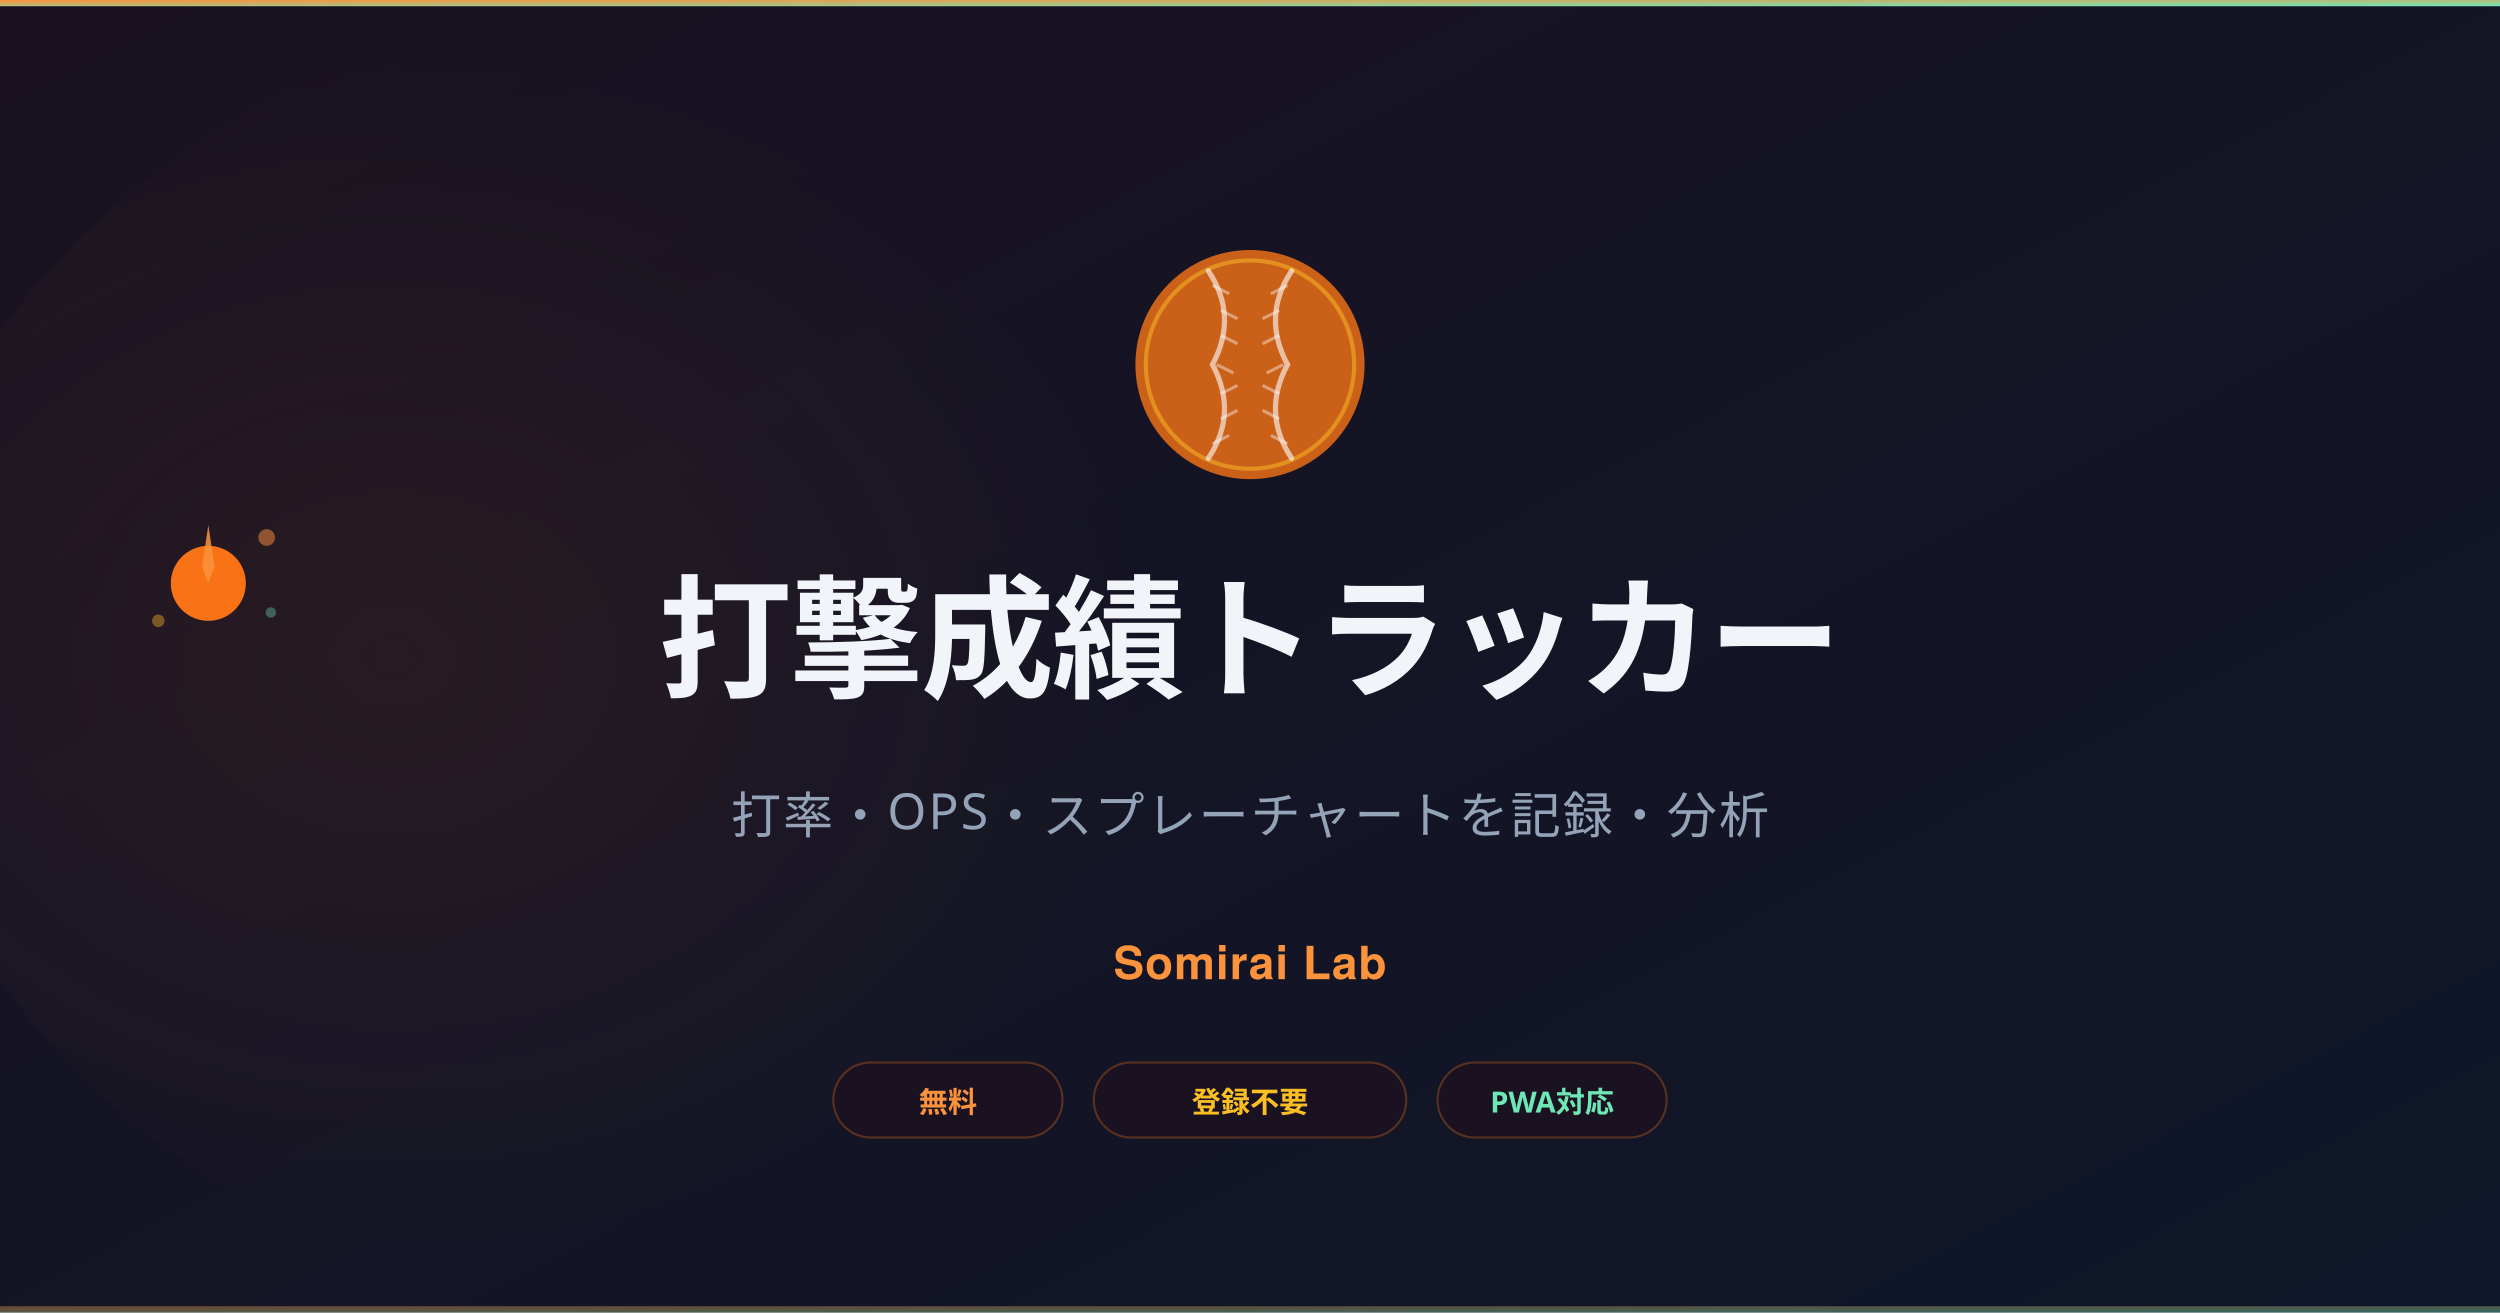
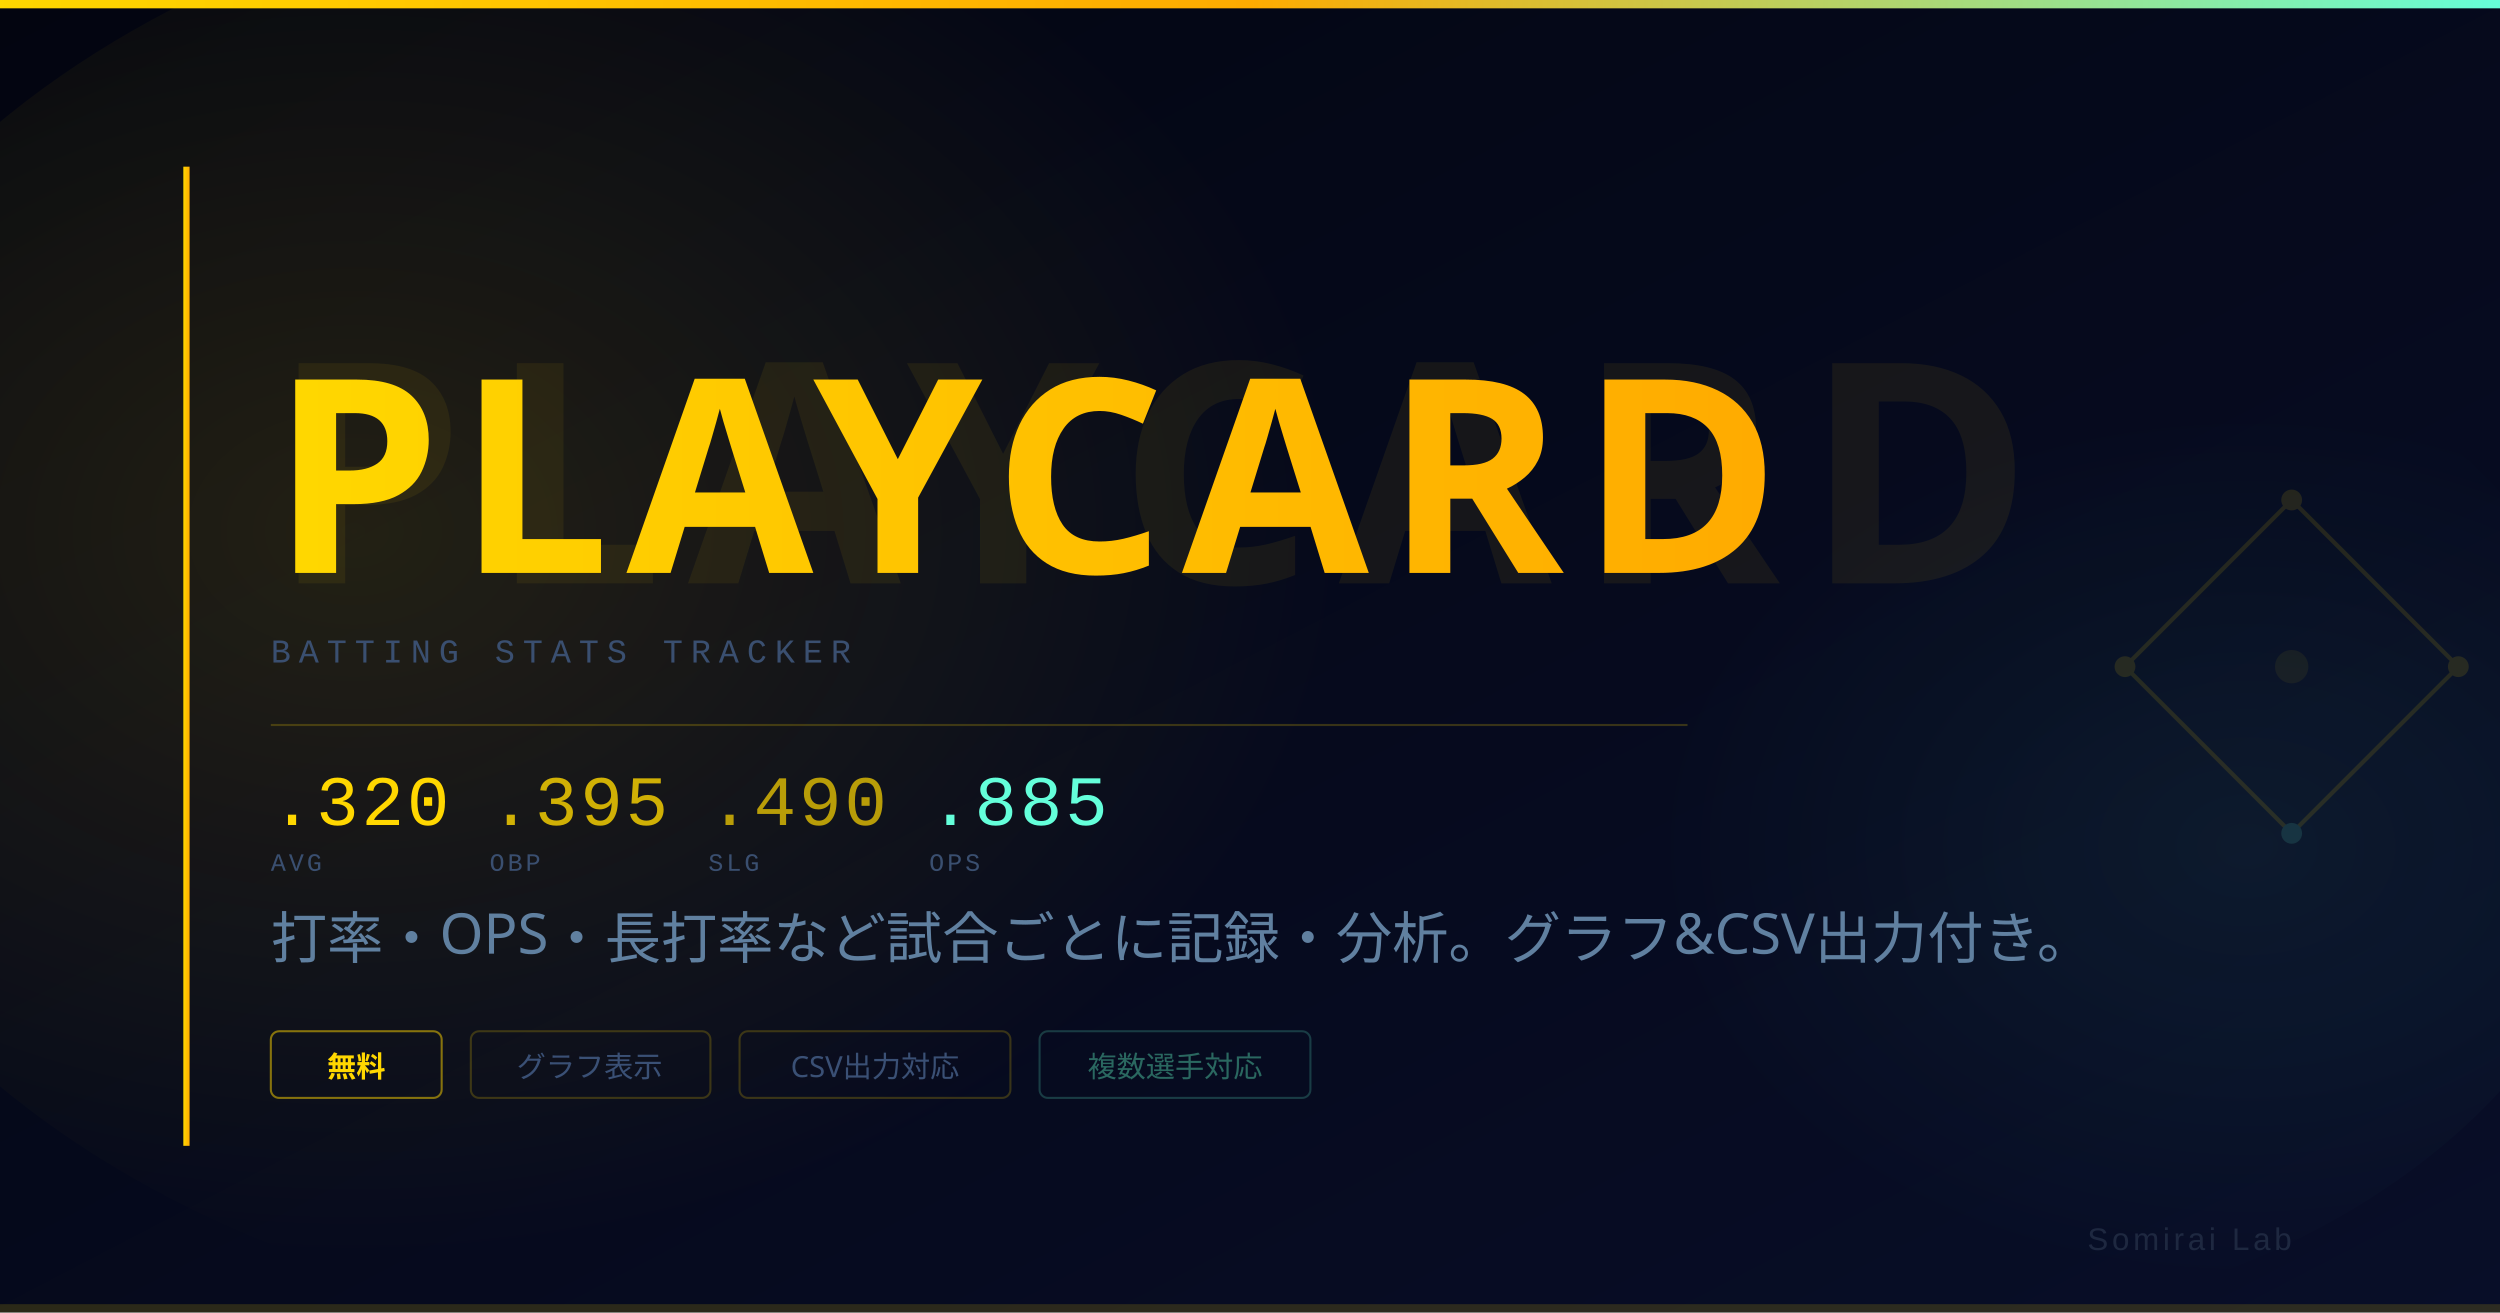
<svg xmlns="http://www.w3.org/2000/svg" viewBox="0 0 1200 630">
  <defs>
-     <linearGradient id="bgG" x1="0%" y1="0%" x2="100%" y2="100%">
-       <stop offset="0%" stop-color="#1a1220" />
-       <stop offset="100%" stop-color="#0f172a" />
+     <linearGradient id="bg" x1="0%" y1="0%" x2="100%" y2="100%">
+       <stop offset="0%" stop-color="#030510" />
+       <stop offset="100%" stop-color="#080e28" />
    </linearGradient>
-     <linearGradient id="coG" x1="0%" y1="0%" x2="100%" y2="100%">
-       <stop offset="0%" stop-color="#f97316" />
-       <stop offset="100%" stop-color="#ea580c" />
+     <linearGradient id="ag" x1="0%" y1="0%" x2="100%" y2="0%">
+       <stop offset="0%" stop-color="#ffd700" />
+       <stop offset="50%" stop-color="#ffab00" />
+       <stop offset="100%" stop-color="#64ffda" />
    </linearGradient>
-     <linearGradient id="obG" x1="0%" y1="0%" x2="100%" y2="100%">
-       <stop offset="0%" stop-color="#fb923c" />
-       <stop offset="100%" stop-color="#6ee7b7" />
+     <linearGradient id="ag2" x1="0%" y1="0%" x2="100%" y2="0%">
+       <stop offset="0%" stop-color="#ffd700" />
+       <stop offset="100%" stop-color="#ffab00" />
    </linearGradient>
-     <radialGradient id="glR" cx="30%" cy="50%" r="45%">
-       <stop offset="0%" stop-color="#f97316" stop-opacity="0.08" />
-       <stop offset="100%" stop-color="#f97316" stop-opacity="0" />
+     <radialGradient id="glow" cx="30%" cy="45%" r="50%">
+       <stop offset="0%" stop-color="#ffd700" stop-opacity="0.12" />
+       <stop offset="100%" stop-color="#ffd700" stop-opacity="0" />
+     </radialGradient>
+     <radialGradient id="glow2" cx="75%" cy="55%" r="40%">
+       <stop offset="0%" stop-color="#64ffda" stop-opacity="0.06" />
+       <stop offset="100%" stop-color="#64ffda" stop-opacity="0" />
    </radialGradient>
  </defs>
-   <rect width="1200" height="630" fill="url(#bgG)" />
-   <ellipse cx="350" cy="315" rx="400" ry="320" fill="url(#glR)" />
-   <rect x="0" y="0" width="1200" height="3" fill="url(#obG)" />
-   <rect x="0" y="627" width="1200" height="3" fill="url(#obG)" opacity="0.4" />
-   <g transform="translate(100, 280)">
-     <circle cx="0" cy="0" r="18" fill="#f97316" />
-     <path d="M0 -28 L3 -8 L0 0 L-3 -8Z" fill="#fb923c" opacity=".85" />
-     <circle cx="28" cy="-22" r="4" fill="#fb923c" opacity=".5" />
-     <circle cx="-24" cy="18" r="3" fill="#fbbf24" opacity=".4" />
-     <circle cx="30" cy="14" r="2.5" fill="#6ee7b7" opacity=".35" />
-   </g>
-   <g transform="translate(600, 175)">
-     <circle cx="0" cy="0" r="55" fill="#f97316" opacity=".8" />
-     <circle cx="0" cy="0" r="50" fill="none" stroke="#fbbf24" stroke-width="2" opacity=".5" />
-     <path d="M-20 -45 C-10 -30, -10 -15, -18 0 C-10 15, -10 30, -20 45" fill="none" stroke="#fff" stroke-width="2.5" opacity=".6" stroke-linecap="round" />
-     <path d="M20 -45 C10 -30, 10 -15, 18 0 C10 15, 10 30, 20 45" fill="none" stroke="#fff" stroke-width="2.5" opacity=".6" stroke-linecap="round" />
-     <g stroke="#fff" stroke-width="1.5" opacity=".4">
-       <line x1="-18" y1="-38" x2="-10" y2="-34" />
-       <line x1="-14" y1="-26" x2="-6" y2="-22" />
-       <line x1="-14" y1="-14" x2="-6" y2="-10" />
-       <line x1="-16" y1="0" x2="-8" y2="4" />
-       <line x1="-14" y1="14" x2="-6" y2="10" />
-       <line x1="-14" y1="26" x2="-6" y2="22" />
-       <line x1="-18" y1="38" x2="-10" y2="34" />
-       <line x1="18" y1="-38" x2="10" y2="-34" />
-       <line x1="14" y1="-26" x2="6" y2="-22" />
-       <line x1="14" y1="-14" x2="6" y2="-10" />
-       <line x1="16" y1="0" x2="8" y2="4" />
-       <line x1="14" y1="14" x2="6" y2="10" />
-       <line x1="14" y1="26" x2="6" y2="22" />
-       <line x1="18" y1="38" x2="10" y2="34" />
-     </g>
-   </g>
-   <text x="600" y="330" text-anchor="middle" font-family="'Hiragino Sans','Noto Sans JP',sans-serif" font-size="64" font-weight="800" fill="#f1f5f9" letter-spacing="-1">打撃成績トラッカー</text>
-   <text x="600" y="400" text-anchor="middle" font-family="'Hiragino Sans','Noto Sans JP',sans-serif" font-size="24" fill="#94a3b8" letter-spacing="1">打率・OPS・スプレーチャートを記録・分析</text>
-   <text x="600" y="470" text-anchor="middle" font-family="'DM Sans','Helvetica Neue',sans-serif" font-size="22" fill="#fb923c" font-weight="700" letter-spacing="0.5">Somirai Lab</text>
-   <g transform="translate(600, 510)">
-     <rect x="-200" y="0" width="110" height="36" rx="18" fill="#1a1220" stroke="#f97316" stroke-width="1" stroke-opacity=".3" />
-     <text x="-145" y="24" text-anchor="middle" font-family="sans-serif" font-size="14" fill="#fb923c" font-weight="600">無料</text>
-     <rect x="-75" y="0" width="150" height="36" rx="18" fill="#1a1220" stroke="#f97316" stroke-width="1" stroke-opacity=".3" />
-     <text x="0" y="24" text-anchor="middle" font-family="sans-serif" font-size="14" fill="#fbbf24" font-weight="600">登録不要</text>
-     <rect x="90" y="0" width="110" height="36" rx="18" fill="#1a1220" stroke="#f97316" stroke-width="1" stroke-opacity=".3" />
-     <text x="145" y="24" text-anchor="middle" font-family="sans-serif" font-size="14" fill="#6ee7b7" font-weight="600">PWA対応</text>
+   <rect width="1200" height="630" fill="url(#bg)" />
+   <ellipse cx="360" cy="290" rx="480" ry="350" fill="url(#glow)" />
+   <ellipse cx="900" cy="380" rx="360" ry="260" fill="url(#glow2)" />
+   <rect x="0" y="0" width="1200" height="4" fill="url(#ag)" />
+   <rect x="0" y="626" width="1200" height="4" fill="#ffd700" opacity="0.15" />
+   <rect x="88" y="80" width="3" height="470" fill="url(#ag2)" />
+   <text x="130" y="280" font-family="'Arial Black','Impact',sans-serif" font-size="148" font-weight="900" fill="#ffd700" opacity="0.07" letter-spacing="0.08em">PLAYCARD</text>
+   <text x="130" y="275" font-family="'Arial Black','Impact',sans-serif" font-size="130" font-weight="900" fill="url(#ag2)" letter-spacing="0.06em">PLAYCARD</text>
+   <text x="130" y="318" font-family="'Courier New',monospace" font-size="16" fill="#3a4f70" letter-spacing="0.24em">BATTING STATS TRACKER</text>
+   <line x1="130" y1="348" x2="810" y2="348" stroke="#ffd700" stroke-width="1" stroke-opacity="0.2" />
+   <text x="130" y="396" font-family="'Courier New',monospace" font-size="34" fill="#ffd700" letter-spacing="0.04em">.320</text>
+   <text x="130" y="418" font-family="'Courier New',monospace" font-size="12" fill="#3a4f70" letter-spacing="0.12em">AVG</text>
+   <text x="235" y="396" font-family="'Courier New',monospace" font-size="34" fill="#ffd700" letter-spacing="0.04em" opacity="0.8">.395</text>
+   <text x="235" y="418" font-family="'Courier New',monospace" font-size="12" fill="#3a4f70" letter-spacing="0.12em">OBP</text>
+   <text x="340" y="396" font-family="'Courier New',monospace" font-size="34" fill="#ffd700" letter-spacing="0.04em" opacity="0.7">.490</text>
+   <text x="340" y="418" font-family="'Courier New',monospace" font-size="12" fill="#3a4f70" letter-spacing="0.12em">SLG</text>
+   <text x="446" y="396" font-family="'Courier New',monospace" font-size="34" fill="#64ffda" letter-spacing="0.04em">.885</text>
+   <text x="446" y="418" font-family="'Courier New',monospace" font-size="12" fill="#3a4f70" letter-spacing="0.12em">OPS</text>
+   <text x="130" y="460" font-family="'Hiragino Sans','Noto Sans JP',sans-serif" font-size="27" fill="#6080a0">打率・OPS・長打率など試合ごとに記録・分析。グラフ&amp;CSV出力付き。</text>
+   <rect x="130" y="495" width="82" height="32" rx="4" fill="none" stroke="#ffd700" stroke-width="1" stroke-opacity="0.5" />
+   <text x="171" y="517" text-anchor="middle" font-family="sans-serif" font-size="14" fill="#ffd700" font-weight="600">無料</text>
+   <rect x="226" y="495" width="115" height="32" rx="4" fill="none" stroke="#ffd700" stroke-width="1" stroke-opacity="0.2" />
+   <text x="283" y="517" text-anchor="middle" font-family="sans-serif" font-size="14" fill="#3a5075">グラフ表示</text>
+   <rect x="355" y="495" width="130" height="32" rx="4" fill="none" stroke="#ffd700" stroke-width="1" stroke-opacity="0.2" />
+   <text x="420" y="517" text-anchor="middle" font-family="sans-serif" font-size="14" fill="#3a5075">CSV出力対応</text>
+   <rect x="499" y="495" width="130" height="32" rx="4" fill="none" stroke="#64ffda" stroke-width="1" stroke-opacity="0.2" />
+   <text x="564" y="517" text-anchor="middle" font-family="sans-serif" font-size="14" fill="#2a6860">複数選手対応</text>
+   <text x="1100" y="600" text-anchor="end" font-family="'Helvetica Neue','Arial',sans-serif" font-size="15" fill="#1e2840" letter-spacing="0.12em">Somirai Lab</text>
+   <g transform="translate(1000, 240)" opacity="0.12">
+     <polygon points="100,0 180,80 100,160 20,80" fill="none" stroke="#ffd700" stroke-width="2" />
+     <circle cx="100" cy="80" r="8" fill="#ffd700" opacity="0.5" />
+     <circle cx="100" cy="0" r="5" fill="#ffd700" />
+     <circle cx="180" cy="80" r="5" fill="#ffd700" />
+     <circle cx="20" cy="80" r="5" fill="#ffd700" />
+     <circle cx="100" cy="160" r="5" fill="#64ffda" />
  </g>
</svg>
